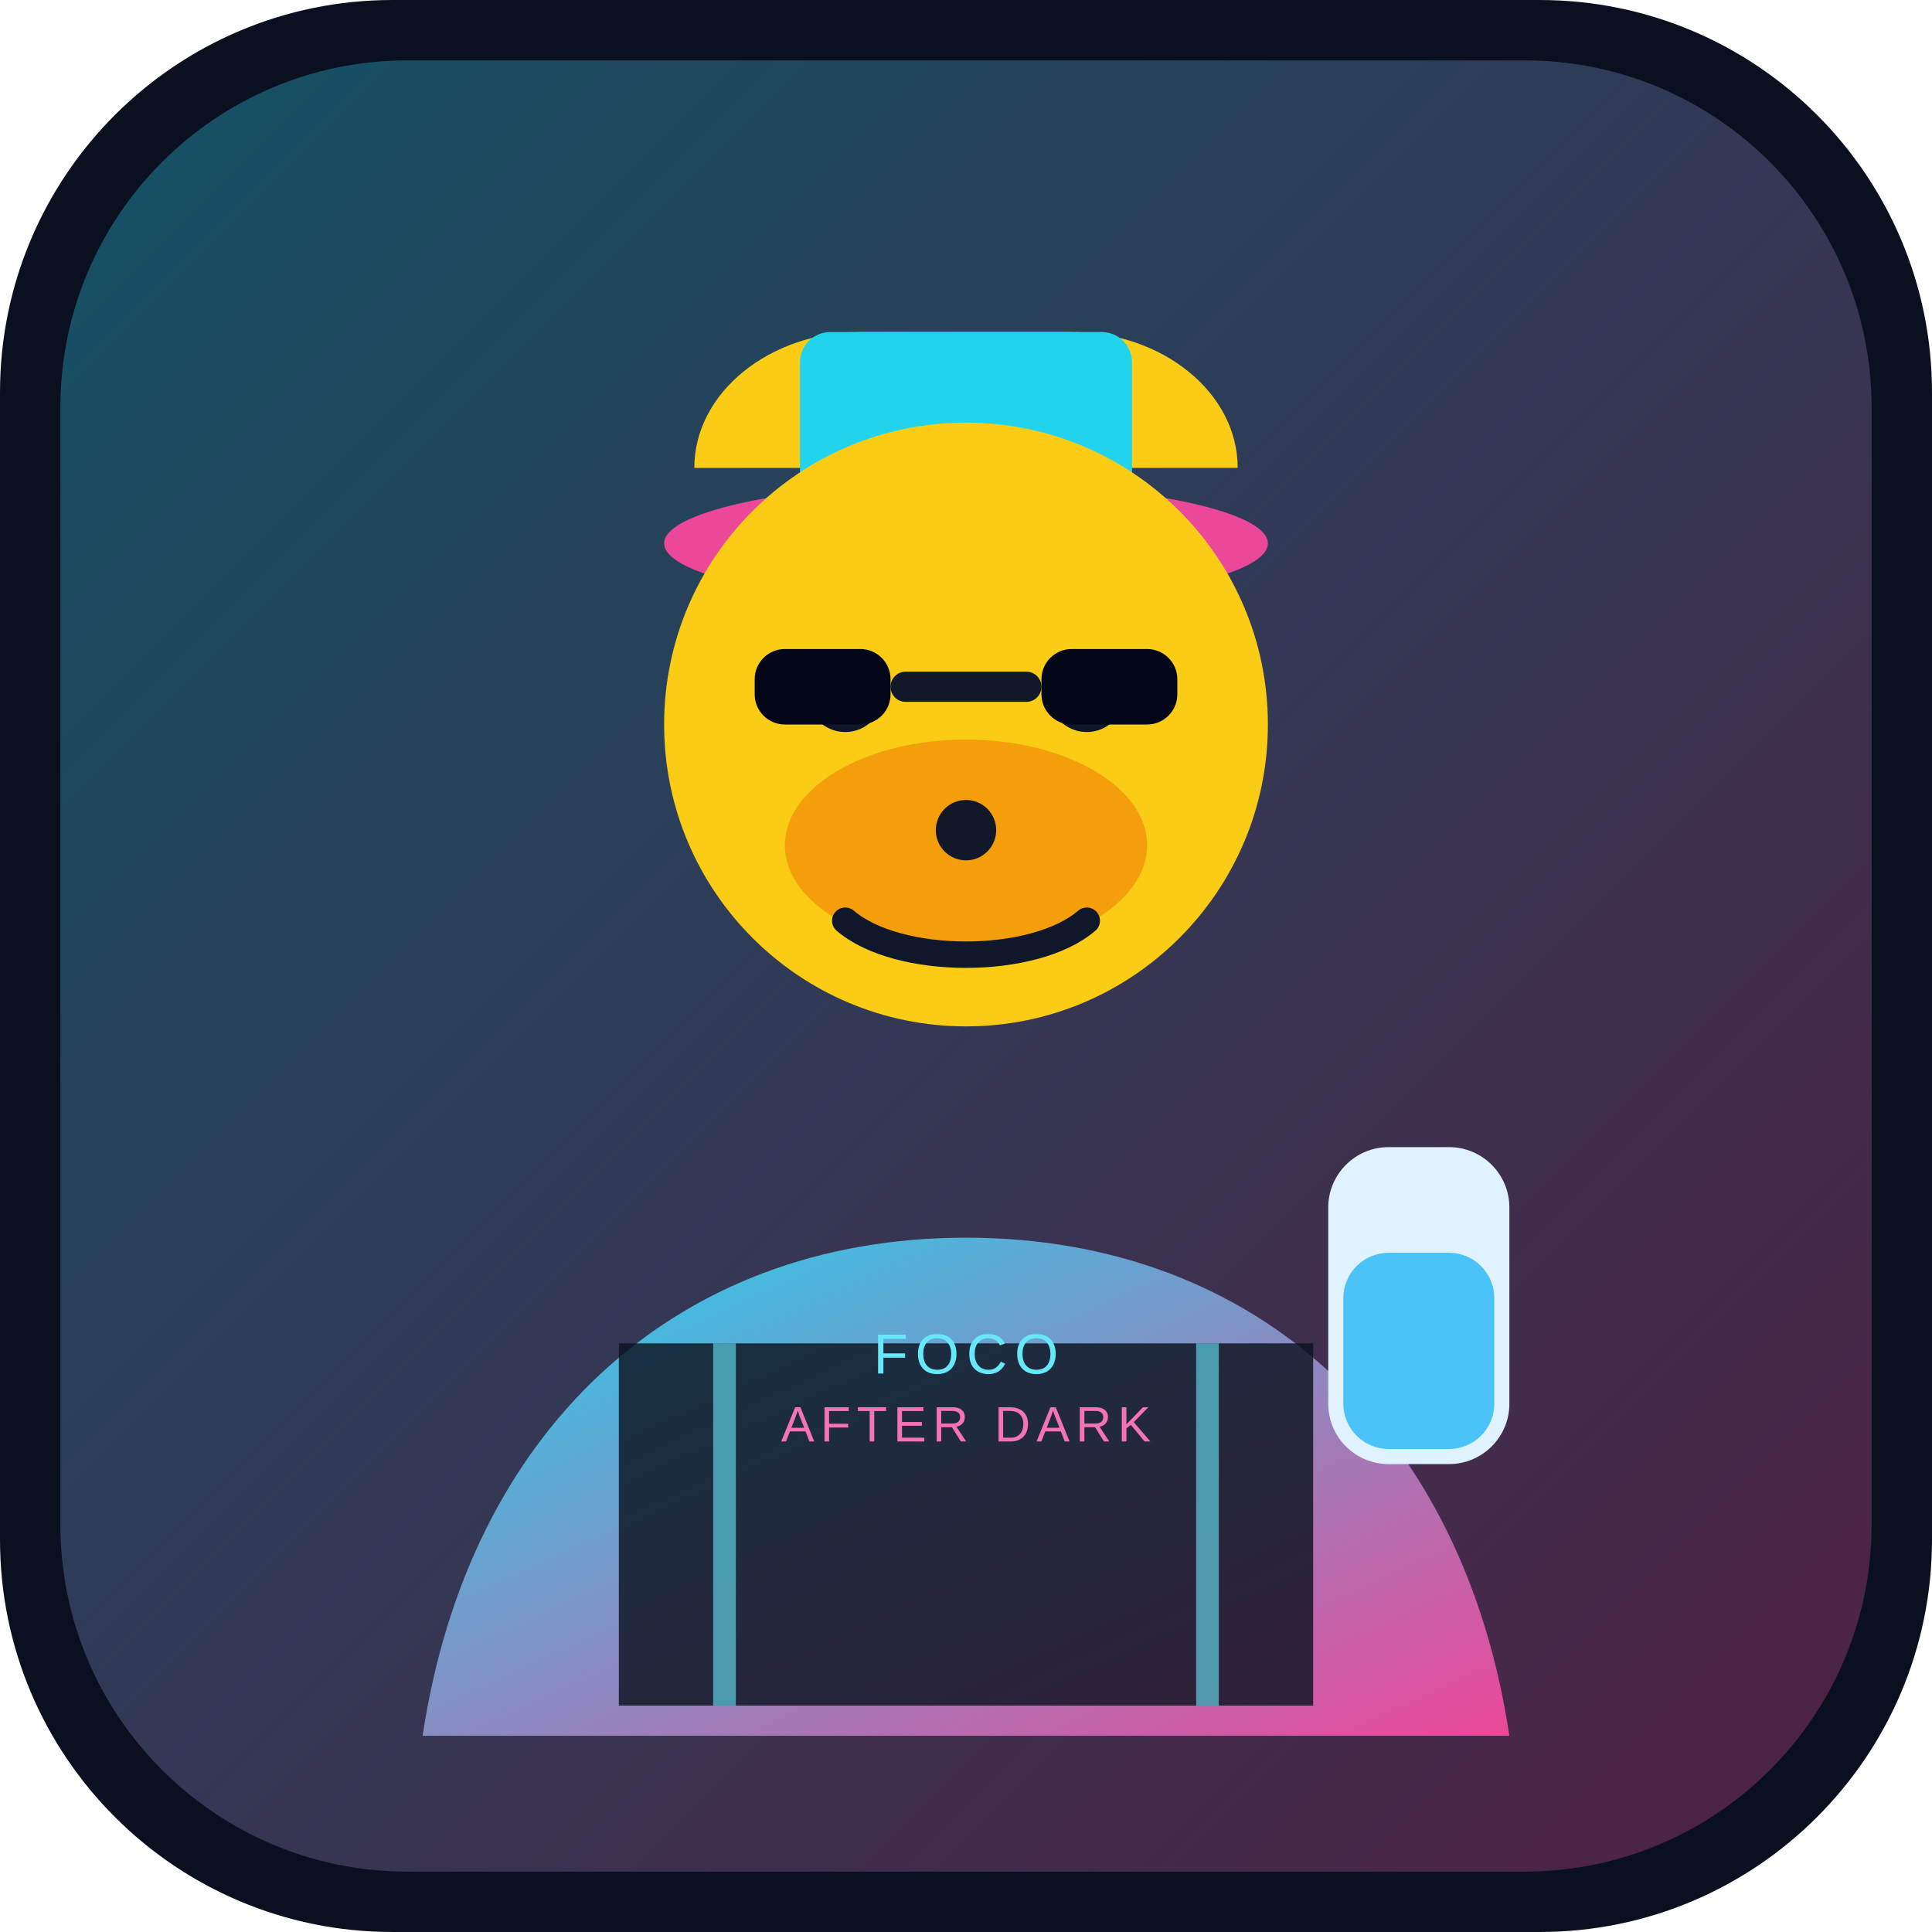
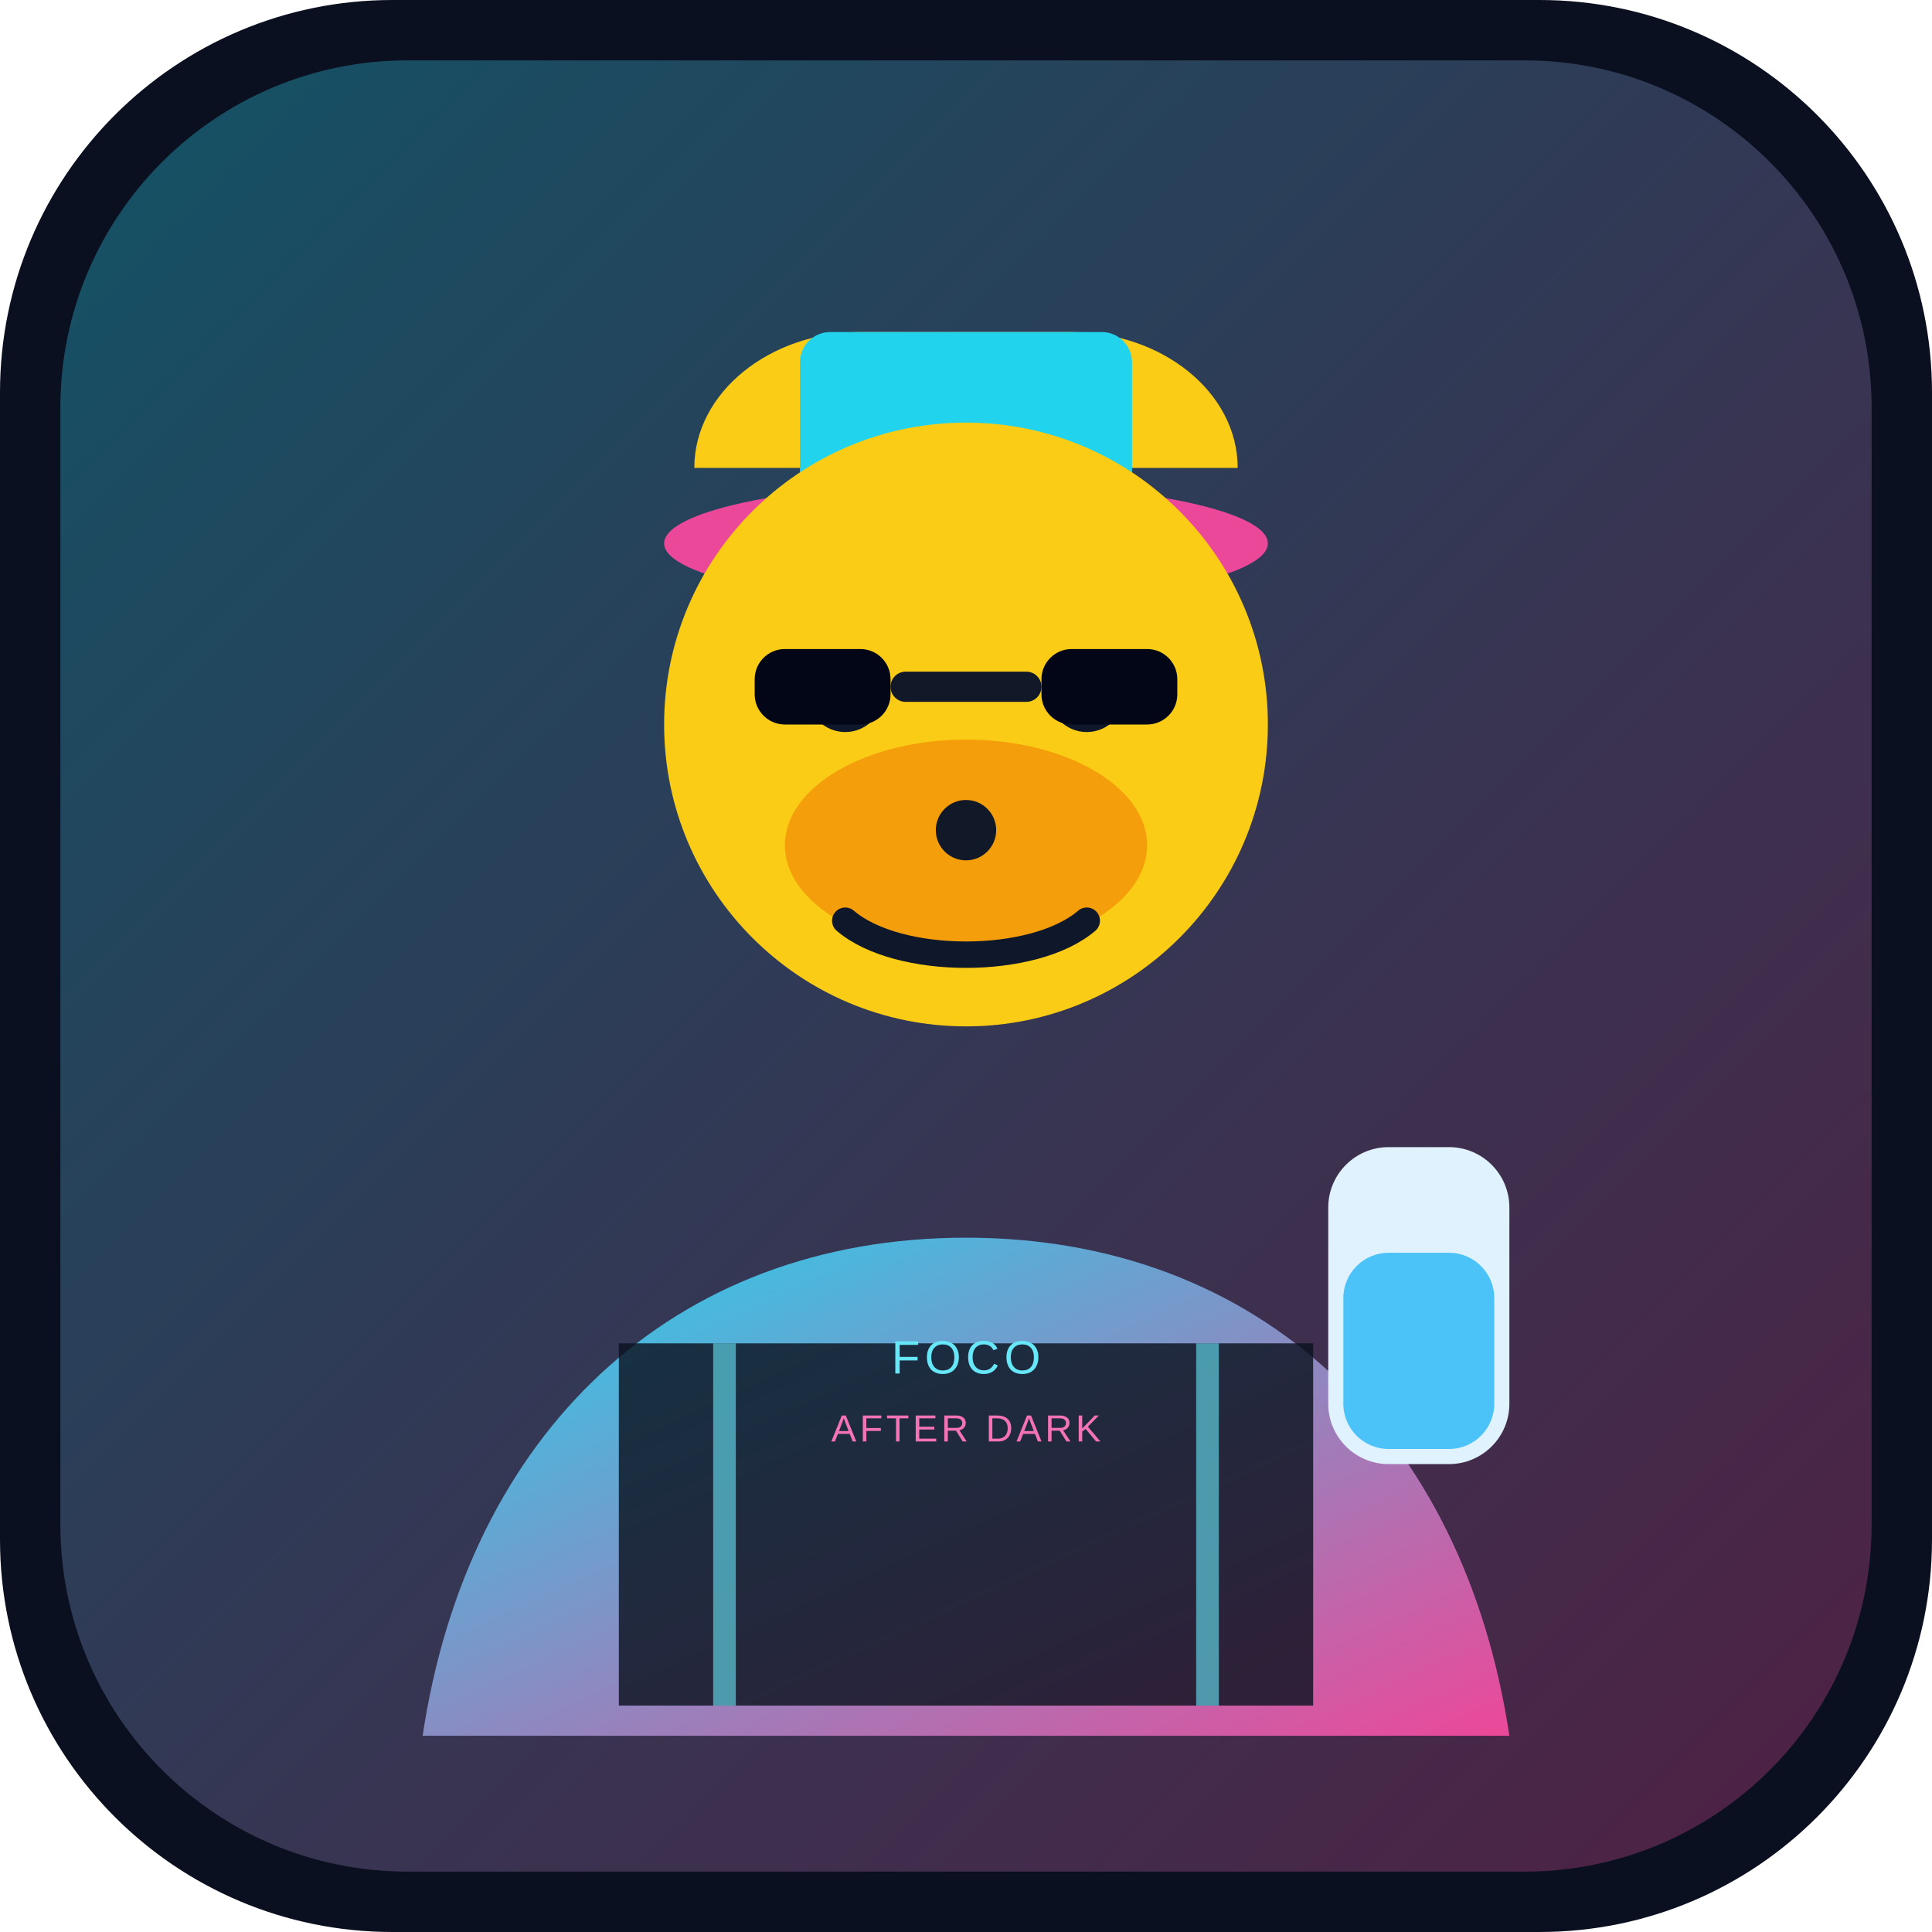
<svg xmlns="http://www.w3.org/2000/svg" viewBox="0 0 256 256" role="img" aria-label="Tequila Toucan">
  <defs>
    <linearGradient id="bg" x1="0" y1="0" x2="1" y2="1">
      <stop offset="0%" stop-color="#22d3ee" stop-opacity="0.34" />
      <stop offset="100%" stop-color="#ec4899" stop-opacity="0.30" />
    </linearGradient>
    <linearGradient id="shirt" x1="0" y1="0" x2="1" y2="1">
      <stop offset="0%" stop-color="#22d3ee" />
      <stop offset="100%" stop-color="#ec4899" />
    </linearGradient>
  </defs>
  <rect width="256" height="256" rx="52" fill="#0b1020" />
  <rect x="8" y="8" width="240" height="240" rx="46" fill="url(#bg)" />
  <path d="M92 62c0-10 10-18 22-18h28c12 0 22 8 22 18" fill="#facc15" />
  <rect x="106" y="44" width="44" height="28" rx="4" fill="#22d3ee" />
  <ellipse cx="128" cy="72" rx="40" ry="8" fill="#ec4899" />
  <circle cx="128" cy="96" r="40" fill="#facc15" />
  <ellipse cx="128" cy="112" rx="24" ry="14" fill="#f59e0b" />
  <circle cx="112" cy="92" r="5" fill="#0f172a" />
  <circle cx="144" cy="92" r="5" fill="#0f172a" />
  <rect x="100" y="86" width="18" height="10" rx="4" fill="#020617" />
  <rect x="138" y="86" width="18" height="10" rx="4" fill="#020617" />
  <rect x="118" y="89" width="20" height="4" rx="2" fill="#111827" />
  <circle cx="128" cy="110" r="4" fill="#111827" />
  <path d="M112 122c7 6 25 6 32 0" fill="none" stroke="#0f172a" stroke-width="3.5" stroke-linecap="round" />
  <path d="M56 230c6-40 33-66 72-66s66 26 72 66" fill="url(#shirt)" />
  <path d="M82 178h92v48H82z" fill="#0b1220" opacity="0.82" />
  <path d="M96 178v48M160 178v48" stroke="#67e8f9" stroke-width="3" opacity="0.6" />
-   <text x="128" y="182" text-anchor="middle" font-family="Arial, sans-serif" font-size="7.5" fill="#67e8f9" letter-spacing="0.95">FOCO</text>
-   <text x="128" y="191" text-anchor="middle" font-family="Arial, sans-serif" font-size="6.6" fill="#f472b6" letter-spacing="0.8">AFTER DARK</text>
+   <text x="128" y="182" text-anchor="middle" font-family="Arial, sans-serif" font-size="6.2" fill="#67e8f9" letter-spacing="0.62">FOCO</text>
+   <text x="128" y="191" text-anchor="middle" font-family="Arial, sans-serif" font-size="5.0" fill="#f472b6" letter-spacing="0.45">AFTER DARK</text>
  <rect x="176" y="152" width="24" height="42" rx="8" fill="#e0f2fe" />
  <rect x="178" y="166" width="20" height="26" rx="6" fill="#38bdf8" opacity="0.88" />
</svg>
